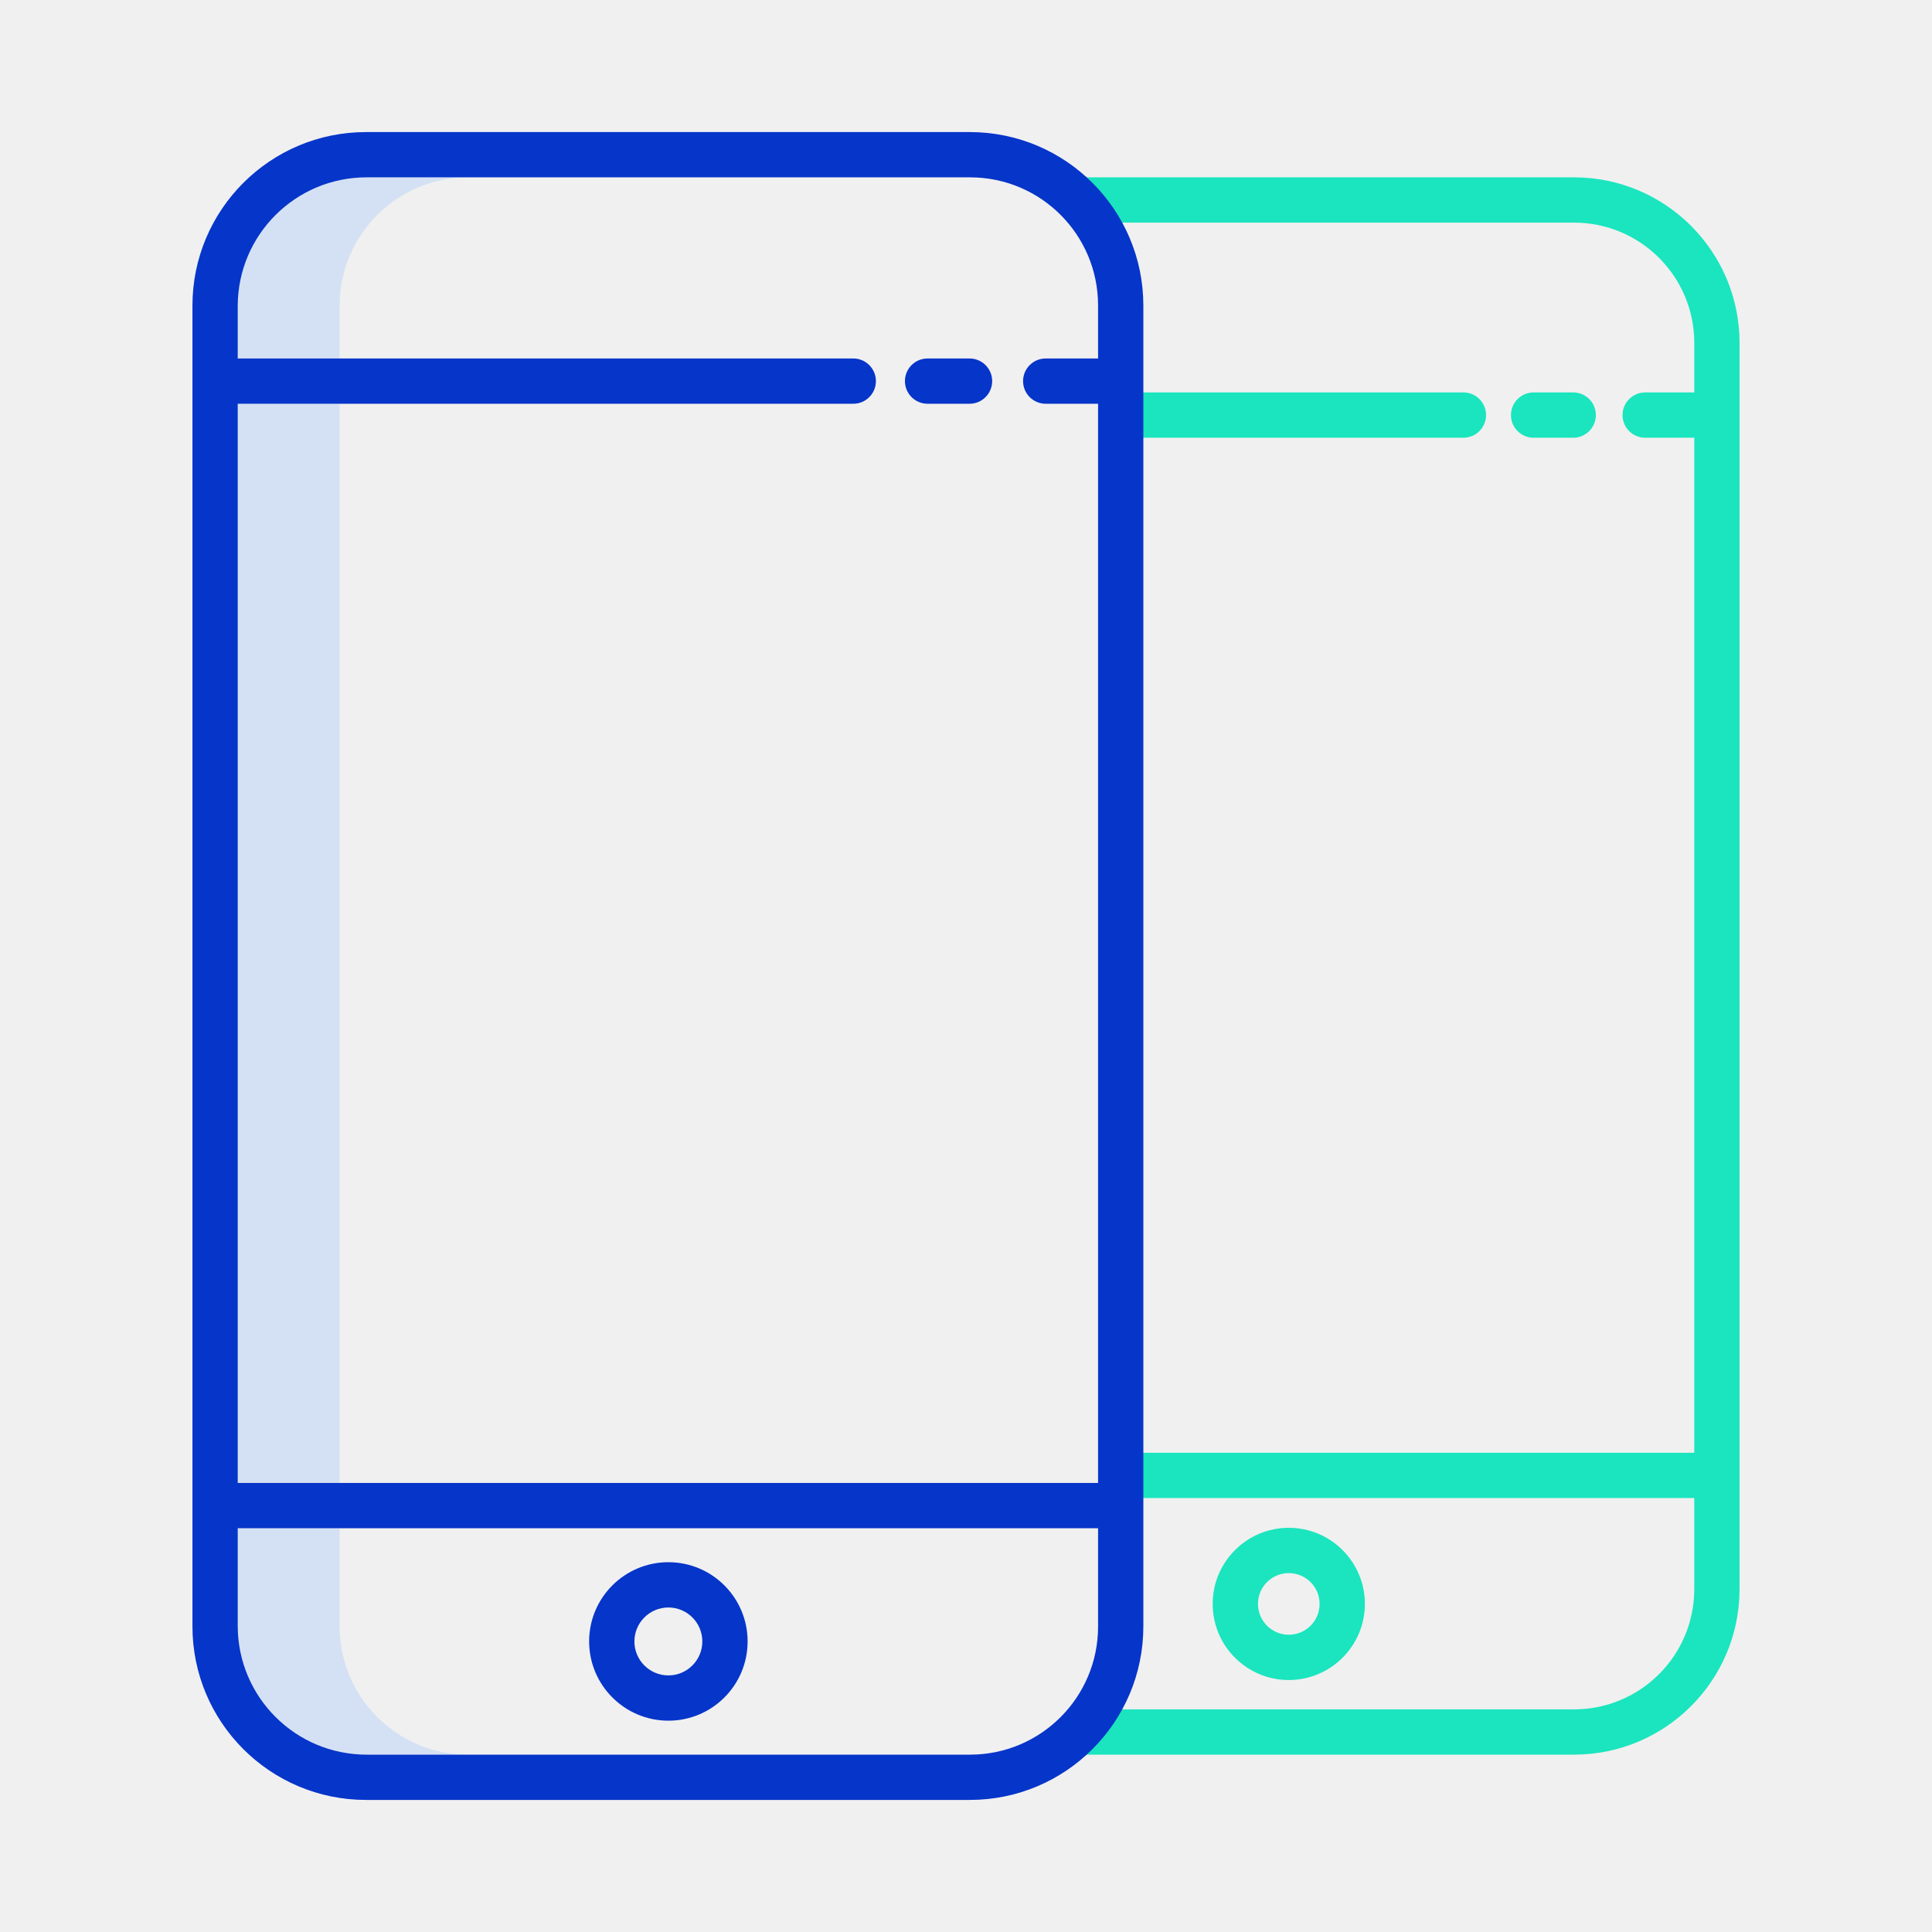
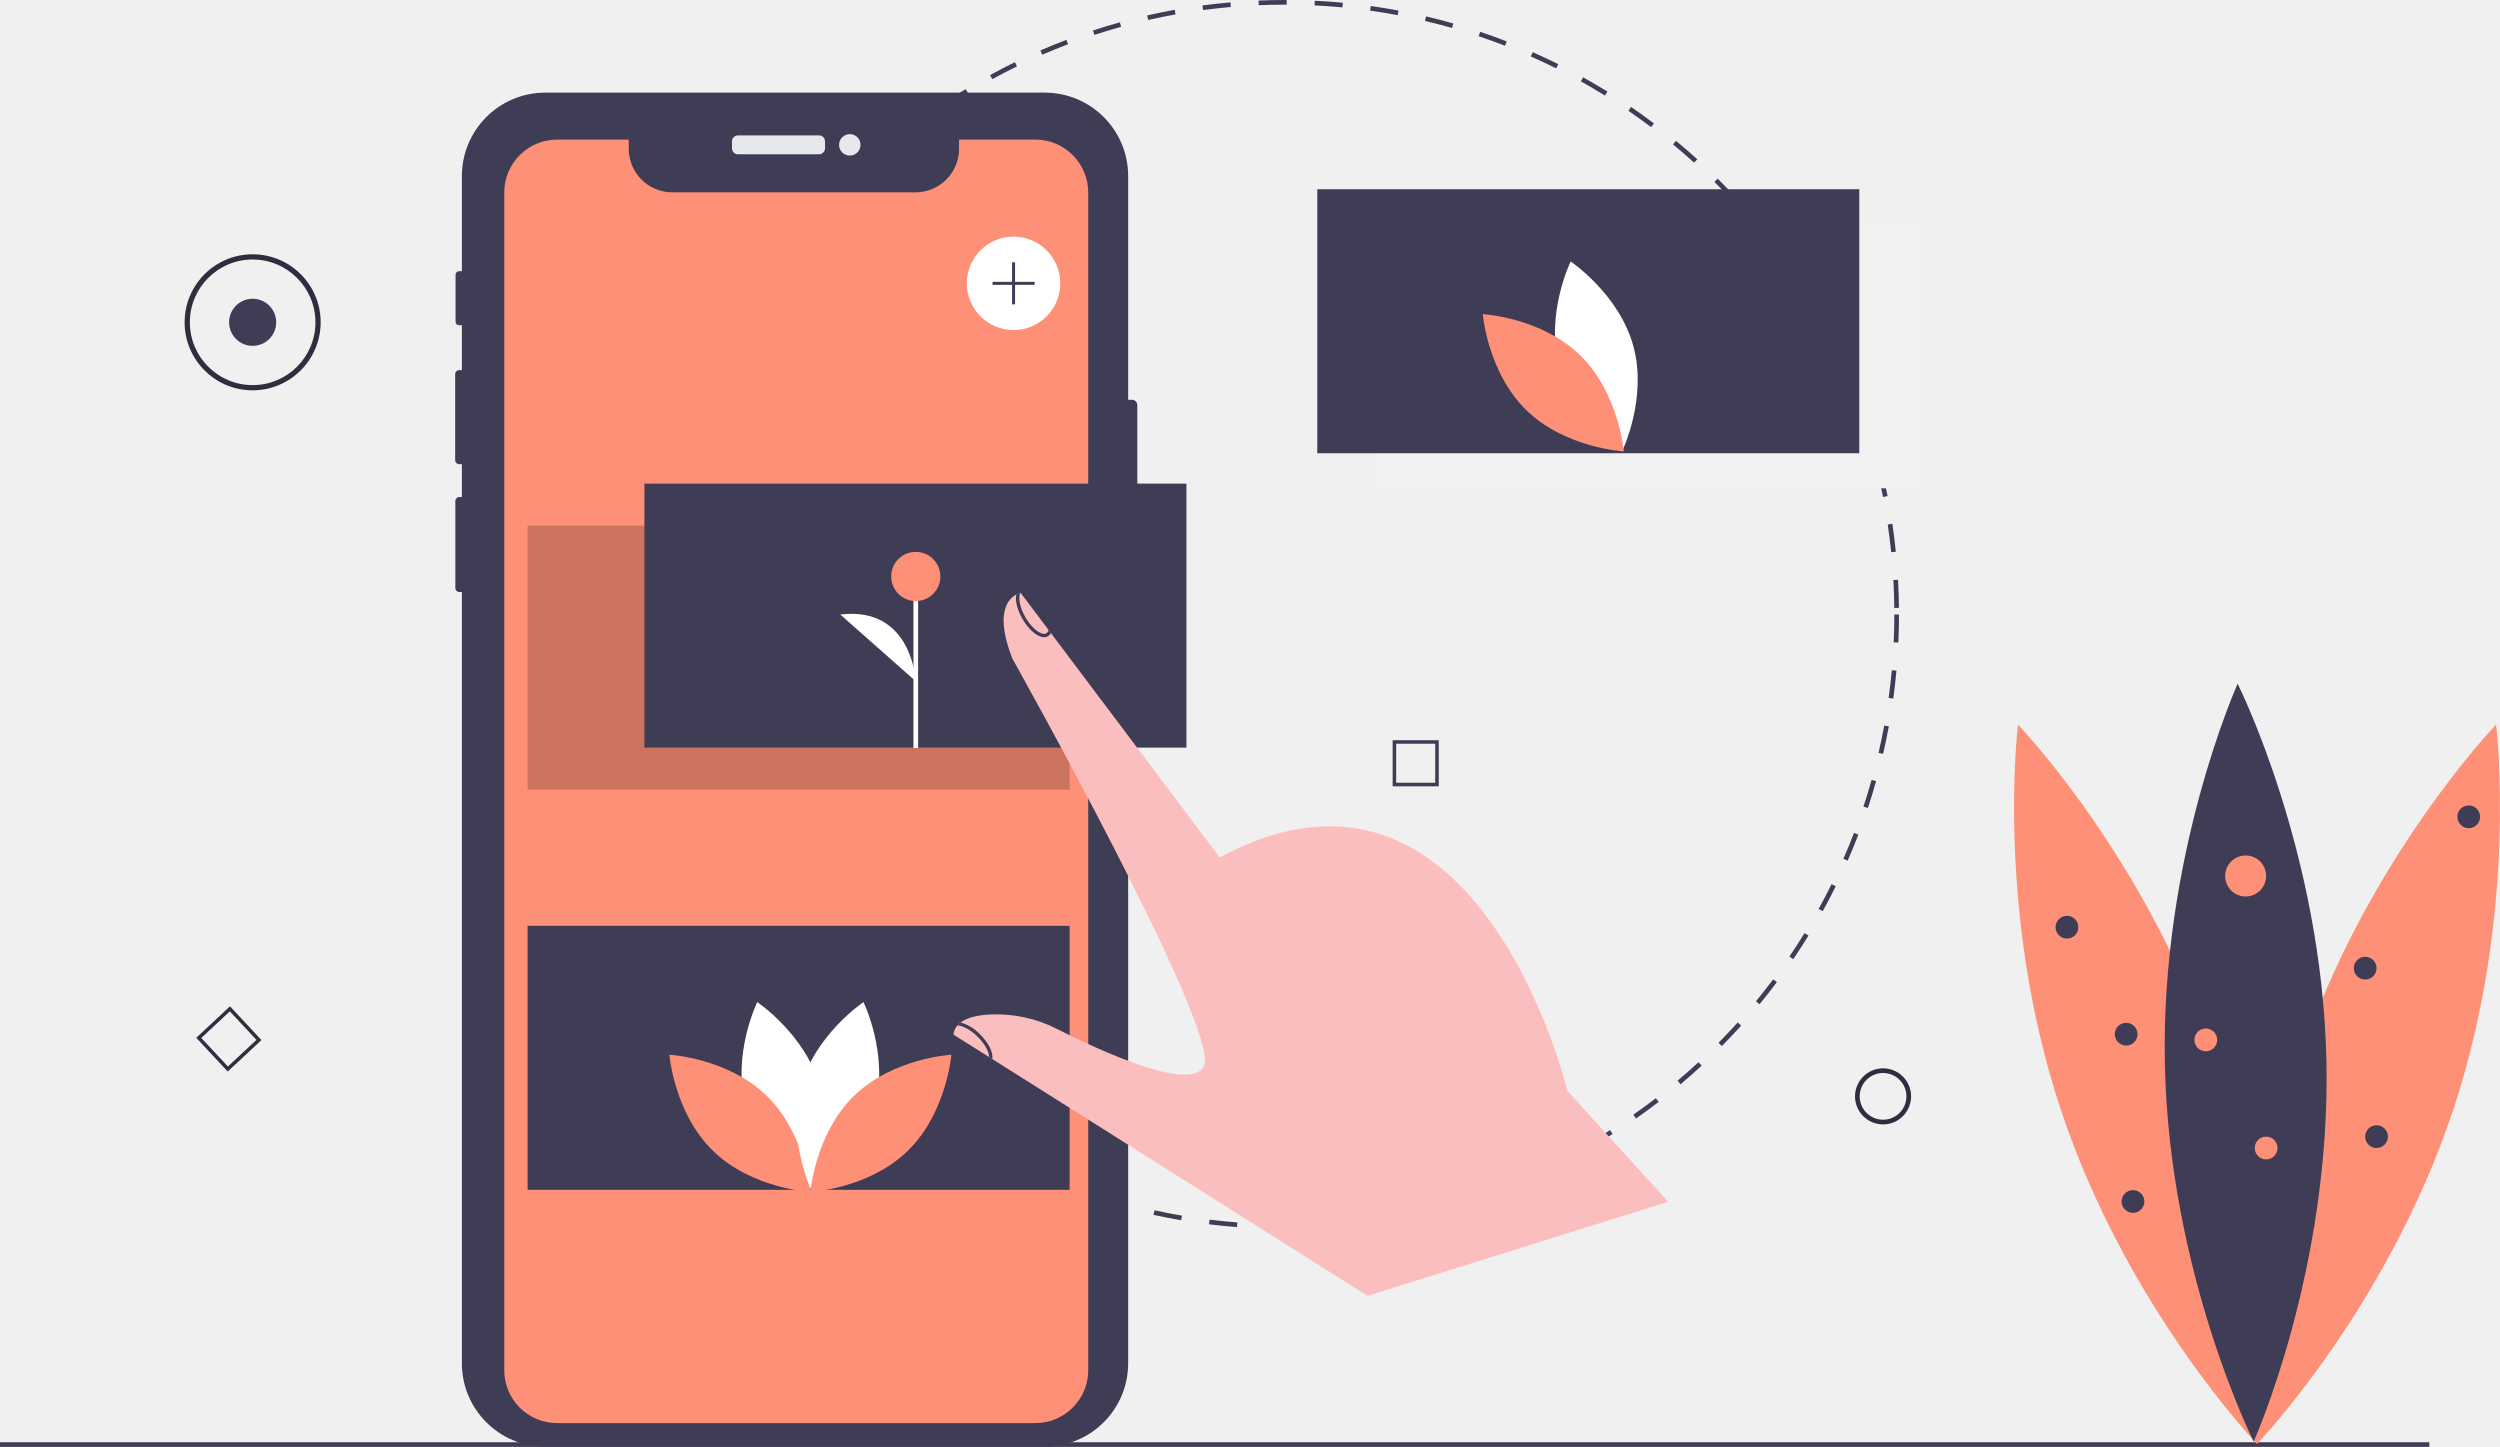
- <svg viewBox="0 0 512 512" width="55" height="55">
-   <path d="M90,81a34.038,34.038,0,0,1,34-34H94A34.038,34.038,0,0,0,60,81V95H90Z" style="fill:#d4e1f4" />
-   <rect x="60" y="107" width="30" height="286" style="fill:#d4e1f4" />
-   <path d="M90,431V405H60v26a34.038,34.038,0,0,0,34,34h30A34.038,34.038,0,0,1,90,431Z" style="fill:#d4e1f4" />
-   <path d="M245.819,107h11.116a6,6,0,0,0,0-12H245.819a6,6,0,1,0,0,12Z" style="fill:#0635c9" />
-   <path d="M177.125,456a21,21,0,1,0-21-21A21.023,21.023,0,0,0,177.125,456Zm0-30a9,9,0,1,1-9,9A9.011,9.011,0,0,1,177.125,426Z" style="fill:#0635c9" />
-   <path d="M417.1,47H285V59H417.1A31.873,31.873,0,0,1,449,90.722V104H435.986a6,6,0,0,0,0,12H449V385H298v12H449v24.278A31.873,31.873,0,0,1,417.1,453H285v12H417.1A43.887,43.887,0,0,0,461,421.278V90.722A43.887,43.887,0,0,0,417.1,47Z" style="fill:#1ae5be" />
-   <path d="M416.918,116a6,6,0,0,0,0-12h-10.5a6,6,0,0,0,0,12Z" style="fill:#1ae5be" />
-   <path d="M387.819,116a6,6,0,0,0,0-12H297.194a6,6,0,0,0,0,12Z" style="fill:#1ae5be" />
-   <path d="M361.708,425.056a20.167,20.167,0,1,0-20.166,20.166A20.189,20.189,0,0,0,361.708,425.056Zm-28.333,0a8.167,8.167,0,1,1,8.167,8.166A8.176,8.176,0,0,1,333.375,425.056Z" style="fill:#1ae5be" />
-   <path d="M303,81a46,46,0,0,0-46-46H97A46,46,0,0,0,51,81V431a46,46,0,0,0,46,46H257a46,46,0,0,0,46-46ZM97.125,47h160A33.931,33.931,0,0,1,291,81V95H277.125a6,6,0,0,0,0,12H291V393H63V107H226.125a6,6,0,0,0,0-12H63V81A34.145,34.145,0,0,1,97.125,47ZM63,405H291v26a33.931,33.931,0,0,1-33.875,34h-160A34.145,34.145,0,0,1,63,431Z" style="fill:#0635c9" />
+ <svg xmlns="http://www.w3.org/2000/svg" id="ad97e2e6-c06f-4161-a008-15821dcd6927" data-name="Layer 1" height="74" viewBox="0 0 1070.067 619.351">
+   <path d="M614.786,666.325c-2.774,0-5.577-.044-8.328-.13l.062-1.998c3.95.123,7.981.157,11.95.103l.027,2Q616.645,666.324,614.786,666.325Zm15.745-.464-.117-1.996c3.956-.233,7.963-.562,11.909-.975l.209,1.988C638.556,665.295,634.519,665.626,630.531,665.861Zm-36.096-.312c-3.989-.306-8.021-.706-11.982-1.192l.244-1.984c3.932.481,7.932.88,11.891,1.183Zm60.039-2.199-.3-1.977c3.931-.597,7.892-1.289,11.77-2.06l.39,1.961C662.426,662.051,658.436,662.75,654.475,663.35Zm-83.935-.731c-3.941-.668-7.919-1.436-11.823-2.283l.424-1.955c3.875.842,7.822,1.604,11.733,2.266Zm107.548-3.962-.48-1.941c3.858-.954,7.738-2.009,11.532-3.134l.568,1.918C685.885,656.633,681.976,657.696,678.088,658.657Zm-131.076-1.146c-3.866-1.028-7.756-2.159-11.562-3.363l.603-1.906c3.778,1.194,7.638,2.316,11.474,3.336ZM701.17,651.809l-.656-1.889c3.744-1.302,7.51-2.709,11.194-4.184l.742,1.857C708.738,649.08,704.943,650.498,701.17,651.809Zm-177.146-1.566c-3.754-1.38-7.532-2.869-11.228-4.426l.776-1.844c3.667,1.545,7.416,3.022,11.142,4.393Zm199.475-7.368-.828-1.82c3.596-1.634,7.21-3.378,10.742-5.184l.91,1.781C730.764,639.471,727.122,641.228,723.499,642.875Zm-221.71-1.994c-3.609-1.72-7.231-3.549-10.766-5.438l.942-1.764c3.508,1.874,7.102,3.689,10.684,5.396Zm243.109-8.944-.99-1.736c3.448-1.968,6.891-4.036,10.229-6.148l1.068,1.689C751.841,627.87,748.373,629.955,744.898,631.936Zm-264.376-2.418c-3.433-2.042-6.87-4.195-10.216-6.399l1.101-1.67c3.32,2.188,6.731,4.324,10.138,6.351Zm284.699-10.439L764.076,617.44c3.247-2.269,6.487-4.645,9.631-7.061l1.219,1.586C771.759,614.4,768.493,616.793,765.221,619.079Zm-304.826-2.816c-3.228-2.345-6.453-4.801-9.585-7.302l1.248-1.562c3.108,2.481,6.309,4.919,9.512,7.245Zm323.903-11.846-1.289-1.529c3.026-2.554,6.038-5.215,8.953-7.91l1.357,1.469C790.383,599.162,787.348,601.843,784.298,604.417Zm-342.728-3.186c-3.006-2.633-5.993-5.371-8.877-8.14l1.385-1.443c2.862,2.748,5.826,5.466,8.81,8.079Zm360.401-13.161-1.424-1.404c2.79-2.827,5.55-5.753,8.201-8.695l1.486,1.338C807.563,582.274,804.782,585.221,801.971,588.07ZM424.198,584.558c-2.758-2.9-5.482-5.898-8.097-8.91l1.511-1.311c2.594,2.989,5.297,5.964,8.035,8.842Zm393.893-14.38-1.545-1.27c2.521-3.067,5.002-6.232,7.378-9.409l1.602,1.197C823.132,563.898,820.631,567.088,818.091,570.178ZM408.42,566.381c-2.477-3.13-4.916-6.361-7.25-9.604l1.623-1.168c2.316,3.218,4.736,6.425,7.195,9.532Zm424.1-15.497-1.654-1.123c2.23-3.284,4.415-6.664,6.492-10.048l1.705,1.047C836.968,544.169,834.767,547.576,832.52,550.884ZM394.369,546.855c-2.179-3.341-4.312-6.778-6.34-10.22l1.723-1.016c2.013,3.415,4.129,6.827,6.292,10.142Zm450.766-16.511-1.75-.967c1.92-3.475,3.785-7.043,5.546-10.606l1.793.887C848.95,523.248,847.069,526.843,845.135,530.344Zm-462.971-4.205c-1.865-3.525-3.674-7.143-5.375-10.75l1.809-.854c1.689,3.58,3.483,7.17,5.334,10.668Zm473.651-17.416-1.832-.803c1.594-3.64,3.124-7.367,4.549-11.078l1.867.717C858.964,501.299,857.421,505.055,855.815,508.723Zm-483.902-4.315c-1.533-3.68-3.001-7.444-4.364-11.19l1.88-.684c1.352,3.718,2.809,7.453,4.33,11.104Zm492.551-18.216-1.898-.629c1.248-3.761,2.426-7.604,3.5-11.426l1.926.541C866.908,478.529,865.721,482.403,864.464,486.192ZM363.697,481.809c-1.19-3.812-2.308-7.705-3.323-11.574l1.935-.508c1.007,3.84,2.117,7.704,3.298,11.486Zm507.286-18.795-1.948-.453c.896-3.854,1.714-7.791,2.434-11.698l1.967.361C872.71,455.163,871.885,459.128,870.982,463.014ZM357.588,458.52c-.834-3.906-1.589-7.886-2.243-11.83l1.973-.328c.65,3.915,1.399,7.864,2.227,11.74Zm517.752-19.184-1.982-.271c.538-3.917.992-7.911,1.351-11.872l1.992.18C876.34,431.365,875.882,435.389,875.341,439.336ZM353.647,434.77c-.472-3.959-.859-7.991-1.151-11.984l1.995-.146c.29,3.964.674,7.965,1.143,11.895Zm523.869-19.409-1.998-.09c.178-3.963.269-7.982.269-11.946h2C877.786,407.319,877.695,411.369,877.516,415.361Zm-525.626-4.602c-.068-2.452-.103-4.954-.104-7.435q0-2.309.04-4.608l2,.035q-.04,2.282-.04,4.573c0,2.462.035,4.945.103,7.38Zm523.882-10.225c-.041-3.965-.174-7.984-.394-11.946l1.996-.111c.222,3.992.355,8.042.397,12.036ZM354.3,386.812l-1.996-.125c.25-3.996.594-8.032,1.023-11.997l1.988.215C354.89,378.84,354.548,382.845,354.3,386.812Zm520.142-10.135c-.399-3.943-.896-7.932-1.477-11.858l1.979-.292c.584,3.956,1.085,7.975,1.488,11.948ZM356.873,363.059l-1.977-.306c.613-3.957,1.325-7.944,2.116-11.854l1.96.396C358.188,355.175,357.481,359.133,356.873,363.059ZM870.947,353.043c-.763-3.901-1.623-7.829-2.559-11.672l1.943-.473c.942,3.873,1.81,7.831,2.578,11.761ZM361.61,339.642l-1.94-.486c.971-3.874,2.047-7.779,3.197-11.609l1.915.575C363.642,331.922,362.574,335.798,361.61,339.642ZM865.295,329.828c-1.115-3.808-2.334-7.639-3.622-11.387l1.891-.65c1.299,3.777,2.527,7.638,3.651,11.475ZM368.495,316.728l-1.887-.663c1.329-3.781,2.764-7.58,4.265-11.291l1.854.75C371.238,309.207,369.814,312.977,368.495,316.728Zm489.033-9.495c-1.459-3.681-3.021-7.375-4.645-10.979l1.824-.821c1.636,3.633,3.21,7.355,4.68,11.063ZM377.472,294.531l-1.817-.835c1.67-3.638,3.448-7.286,5.284-10.842l1.777.917C380.894,287.3,379.129,290.92,377.472,294.531Zm470.269-9.036c-1.79-3.531-3.687-7.069-5.637-10.515l1.74-.985c1.966,3.473,3.876,7.038,5.68,10.596ZM388.449,273.266l-1.733-.998c1.995-3.464,4.099-6.932,6.254-10.306l1.686,1.076C392.517,266.386,390.428,269.828,388.449,273.266Zm447.542-8.535c-2.113-3.364-4.326-6.716-6.577-9.962l1.643-1.14c2.269,3.271,4.499,6.648,6.628,10.038ZM401.322,253.107l-1.635-1.152c2.306-3.27,4.716-6.529,7.167-9.688l1.58,1.226C406.002,246.627,403.609,249.862,401.322,253.107Zm421.064-7.992c-2.41-3.157-4.92-6.295-7.462-9.327l1.533-1.285c2.561,3.056,5.09,6.217,7.519,9.398ZM415.975,234.216l-1.522-1.297c2.587-3.039,5.284-6.064,8.015-8.991l1.462,1.364C421.22,228.197,418.543,231.2,415.975,234.216Zm391.07-7.408c-2.687-2.924-5.474-5.823-8.282-8.614l1.41-1.419c2.83,2.813,5.638,5.733,8.345,8.679Zm-374.765-10.064-1.398-1.43c2.86-2.798,5.819-5.564,8.795-8.221l1.332,1.492C438.055,211.222,435.118,213.967,432.28,216.744Zm357.818-6.78c-2.944-2.67-5.984-5.304-9.035-7.828l1.275-1.541c3.073,2.543,6.137,5.197,9.104,7.888Zm-340-9.132-1.263-1.551c3.093-2.519,6.29-5.003,9.502-7.384l1.191,1.606C456.341,195.867,453.168,198.332,450.098,200.832Zm321.582-6.107c-3.177-2.392-6.445-4.739-9.715-6.976l1.129-1.65c3.295,2.253,6.588,4.618,9.789,7.029Zm-302.399-8.11-1.116-1.659c3.311-2.228,6.719-4.409,10.13-6.484l1.039,1.709C475.948,182.24,472.566,184.405,469.28,186.615Zm282.659-5.391c-3.38-2.092-6.851-4.131-10.315-6.062l.973-1.747c3.492,1.945,6.989,4,10.396,6.107ZM489.668,174.213l-.96-1.755c3.502-1.917,7.094-3.776,10.674-5.527l.879,1.797C496.708,170.466,493.144,172.311,489.668,174.213Zm241.37-4.634c-3.559-1.773-7.204-3.486-10.835-5.091l.809-1.829c3.659,1.617,7.333,3.343,10.919,5.13Zm-219.948-5.844-.795-1.835c3.66-1.586,7.404-3.108,11.128-4.522l.71,1.87C518.438,160.651,514.722,162.161,511.09,163.735Zm198.052-3.834c-3.703-1.436-7.493-2.806-11.266-4.072l.637-1.896c3.801,1.276,7.62,2.656,11.352,4.104Zm-175.743-4.637-.623-1.9c3.801-1.246,7.679-2.419,11.525-3.486l.535,1.927C541.018,152.863,537.17,154.027,533.398,155.264ZM686.462,152.291c-3.814-1.087-7.705-2.1-11.563-3.01l.459-1.946c3.889.916,7.809,1.937,11.653,3.032ZM556.42,148.875l-.445-1.95c3.896-.89,7.866-1.701,11.797-2.41l.355,1.968C564.226,147.187,560.287,147.992,556.42,148.875Zm106.788-2.067c-3.895-.731-7.861-1.381-11.791-1.933l.277-1.98c3.96.556,7.958,1.211,11.883,1.948Zm-83.275-2.176-.265-1.982c3.959-.528,7.985-.973,11.967-1.319l.174,1.992C587.857,143.667,583.862,144.107,579.933,144.632Zm59.616-1.147c-3.939-.371-7.949-.657-11.919-.849l.098-1.998c3.999.194,8.039.482,12.009.856Zm-35.814-.929-.084-1.998c3.676-.153,7.422-.231,11.136-.232l.905.001-.006,2-.899-.001C611.101,142.326,607.382,142.403,603.734,142.555Z" transform="translate(-64.96656 -140.3247)" fill="#3f3d56" />
+   <path d="M870.967,621.596a12,12,0,1,1,12-12A12.014,12.014,0,0,1,870.967,621.596Zm0-22a10,10,0,1,0,10,10A10.011,10.011,0,0,0,870.967,599.596Z" transform="translate(-64.96656 -140.3247)" fill="#2f2e41" />
+   <path d="M551.769,313.734v65.68a2.296,2.296,0,0,1-2.29,2.29h-1.63v342.15a35.702,35.702,0,0,1-35.7,35.7H298.359a35.693,35.693,0,0,1-35.69-35.7v-330.15h-1.18a1.618,1.618,0,0,1-1.62-1.61v-37.38a1.62,1.62,0,0,1,1.62-1.62h1.18v-14.08h-1.19a1.696,1.696,0,0,1-1.69-1.7v-36.87a1.694,1.694,0,0,1,1.69-1.69h1.19v-19.22h-1.21a1.498,1.498,0,0,1-1.5-1.5v-20.12a1.507,1.507,0,0,1,1.5-1.51h1.21v-40.74a35.691,35.691,0,0,1,35.69-35.69H512.149a35.7,35.7,0,0,1,35.7,35.69v95.78h1.63A2.296,2.296,0,0,1,551.769,313.734Z" transform="translate(-64.96656 -140.3247)" fill="#3f3d56" />
+   <rect x="313.306" y="57.956" width="39.823" height="8.086" rx="2.542" fill="#e6e8ec" />
+   <circle cx="363.738" cy="61.999" r="4.587" fill="#e6e8ec" />
+   <path d="M530.754,222.724v504.09a22.65,22.65,0,0,1-22.65,22.64h-204.65a22.611,22.611,0,0,1-22.65-22.64V222.724a22.649,22.649,0,0,1,22.65-22.65h30.63v3.93a18.65,18.65,0,0,0,18.65,18.65h104.08a18.65,18.65,0,0,0,18.65-18.65v-3.93h32.64A22.643,22.643,0,0,1,530.754,222.724Z" transform="translate(-64.96656 -140.3247)" fill="#fe9077" />
+   <rect x="225.828" y="225" width="232" height="113" opacity="0.2" />
+   <rect x="589.828" y="96" width="232" height="113" fill="#f2f2f2" />
+   <rect x="225.828" y="396.279" width="232" height="113" fill="#3f3d56" />
+   <circle cx="433.828" cy="121.279" r="20" fill="#fff" />
+   <polygon points="442.828 120.636 434.47 120.636 434.47 112.279 433.185 112.279 433.185 120.636 424.828 120.636 424.828 121.922 433.185 121.922 433.185 130.279 434.47 130.279 434.47 121.922 442.828 121.922 442.828 120.636" fill="#3f3d56" />
+   <rect x="563.828" y="81" width="232" height="113" fill="#3f3d56" />
+   <path d="M732.361,297.195c6.073,22.45,26.875,36.354,26.875,36.354s10.955-22.495,4.882-44.945S737.243,252.25,737.243,252.25,726.288,274.745,732.361,297.195Z" transform="translate(-64.96656 -140.3247)" fill="#fff" />
+   <path d="M741.285,292.37c16.665,16.223,18.7,41.16,18.7,41.16s-24.984-1.364-41.648-17.587-18.7-41.16-18.7-41.16S724.62,276.148,741.285,292.37Z" transform="translate(-64.96656 -140.3247)" fill="#fe9077" />
+   <path d="M384.203,614.195c6.073,22.45,26.875,36.354,26.875,36.354S422.033,628.054,415.96,605.604,389.085,569.25,389.085,569.25,378.13,591.745,384.203,614.195Z" transform="translate(-64.96656 -140.3247)" fill="#fff" />
+   <path d="M393.127,609.37c16.665,16.223,18.7,41.16,18.7,41.16s-24.984-1.364-41.648-17.587-18.7-41.16-18.7-41.16S376.462,593.148,393.127,609.37Z" transform="translate(-64.96656 -140.3247)" fill="#fe9077" />
+   <path d="M439.452,614.195c-6.073,22.45-26.875,36.354-26.875,36.354S401.621,628.054,407.694,605.604,434.569,569.25,434.569,569.25,445.525,591.745,439.452,614.195Z" transform="translate(-64.96656 -140.3247)" fill="#fff" />
+   <path d="M430.528,609.37c-16.665,16.223-18.7,41.16-18.7,41.16s24.984-1.364,41.648-17.587,18.7-41.16,18.7-41.16S447.192,593.148,430.528,609.37Z" transform="translate(-64.96656 -140.3247)" fill="#fe9077" />
+   <path d="M680.794,476.886H661.053V457.145H680.794Zm-18.223-1.519h16.704v-16.704H662.572Z" transform="translate(-64.96656 -140.3247)" fill="#3f3d56" />
+   <path d="M162.438,598.966,148.973,584.53l14.436-13.465L176.874,585.501Zm-11.319-14.362,11.394,12.215L174.728,585.426l-11.394-12.215Z" transform="translate(-64.96656 -140.3247)" fill="#2f2e41" />
+   <circle cx="108.138" cy="137.956" r="10.079" fill="#3f3d56" />
+   <path d="M173.104,307.397a29.116,29.116,0,1,1,29.116-29.116A29.149,29.149,0,0,1,173.104,307.397Zm0-55.992a26.876,26.876,0,1,0,26.876,26.876A26.907,26.907,0,0,0,173.104,251.405Z" transform="translate(-64.96656 -140.3247)" fill="#2f2e41" />
+   <rect y="617.311" width="1039.828" height="2" fill="#3f3d56" />
+   <rect x="275.828" y="207" width="232" height="113" fill="#3f3d56" />
+   <rect x="390.975" y="245.744" width="2" height="74.411" fill="#fff" />
+   <circle cx="391.975" cy="246.744" r="10.523" fill="#fe9077" />
+   <path d="M456.942,431.93S455.439,399.598,424.622,403.356" transform="translate(-64.96656 -140.3247)" fill="#fff" />
+   <path d="M779,654.72l-128.691,40.261L490.221,593.962l-.007-.007-.525-.324-.086-.057-1.273-.798L473.088,583.185c.029-.259.065-.51.115-.755a6.905,6.905,0,0,1,1.567-3.199,7.695,7.695,0,0,1,.906-.906h.007c.144-.122.295-.244.453-.359q.237-.183.496-.345c2.948-1.977,7.391-2.818,12.021-3.07a57.215,57.215,0,0,1,28.851,6.255c17.995,9.102,56.674,27.011,62.706,16.04,7.908-14.379-81.96-174.704-81.96-174.704-7.398-19.016-1.984-25.228,1.409-27.183.101-.058.201-.115.295-.165a8.366,8.366,0,0,1,1.114-.474,5.15,5.15,0,0,1,.611-.18,1.391,1.391,0,0,1,.165-.036l11.92,15.846.18.237.64.856.194.259L587.041,507.336c110.718-59.673,148.822,99.934,148.822,99.934Z" transform="translate(-64.96656 -140.3247)" fill="#fbbebe" />
+   <path d="M514.78,411.299a3.125,3.125,0,0,1-2.897,1.761,4.592,4.592,0,0,1-1.179-.158c-2.674-.719-5.773-3.652-8.088-7.657-2.258-3.911-3.185-7.844-2.66-10.454a8.366,8.366,0,0,1,1.114-.474,5.15,5.15,0,0,1,.611-.18c-.927,1.819-.374,5.953,2.186,10.389,2.092,3.631,4.925,6.377,7.204,6.981a1.957,1.957,0,0,0,2.696-1.56l.18.237.64.856Z" transform="translate(-64.96656 -140.3247)" fill="#3f3d56" />
+   <path d="M489.689,593.631l-.086-.057-1.273-.798c.007-2.049-1.546-5.406-4.975-8.778-2.897-2.825-6.262-4.68-8.584-4.767a7.695,7.695,0,0,1,.906-.906h.007c.144-.122.295-.244.453-.359a18.745,18.745,0,0,1,8.225,5.004C488.129,586.672,490.199,590.892,489.689,593.631Z" transform="translate(-64.96656 -140.3247)" fill="#3f3d56" />
+   <path d="M1012.706,593.514c28.252,85.025,18.33,164.858,18.33,164.858s-55.727-58.02-83.979-143.045-18.33-164.858-18.33-164.858S984.455,508.489,1012.706,593.514Z" transform="translate(-64.96656 -140.3247)" fill="#fe9077" />
+   <path d="M1049.366,593.514c-28.252,85.025-18.33,164.858-18.33,164.858s55.727-58.02,83.979-143.045,18.33-164.858,18.33-164.858S1077.617,508.489,1049.366,593.514Z" transform="translate(-64.96656 -140.3247)" fill="#fe9077" />
+   <path d="M1060.744,594.433c1.894,89.576-31.152,162.922-31.152,162.922s-36.117-71.884-38.01-161.46,31.152-162.922,31.152-162.922S1058.851,504.857,1060.744,594.433Z" transform="translate(-64.96656 -140.3247)" fill="#3f3d56" />
+   <circle cx="961.197" cy="374.944" r="8.769" fill="#fe9077" />
+   <circle cx="944.146" cy="445.096" r="4.872" fill="#fe9077" />
+   <circle cx="884.711" cy="396.866" r="4.872" fill="#3f3d56" />
+   <circle cx="1056.682" cy="349.611" r="4.872" fill="#3f3d56" />
+   <circle cx="910.044" cy="442.66" r="4.872" fill="#3f3d56" />
+   <circle cx="1012.349" cy="414.405" r="4.872" fill="#3f3d56" />
+   <circle cx="912.967" cy="514.274" r="4.872" fill="#3f3d56" />
+   <circle cx="1017.221" cy="486.506" r="4.872" fill="#3f3d56" />
+   <circle cx="969.966" cy="491.377" r="4.872" fill="#fe9077" />
</svg>
